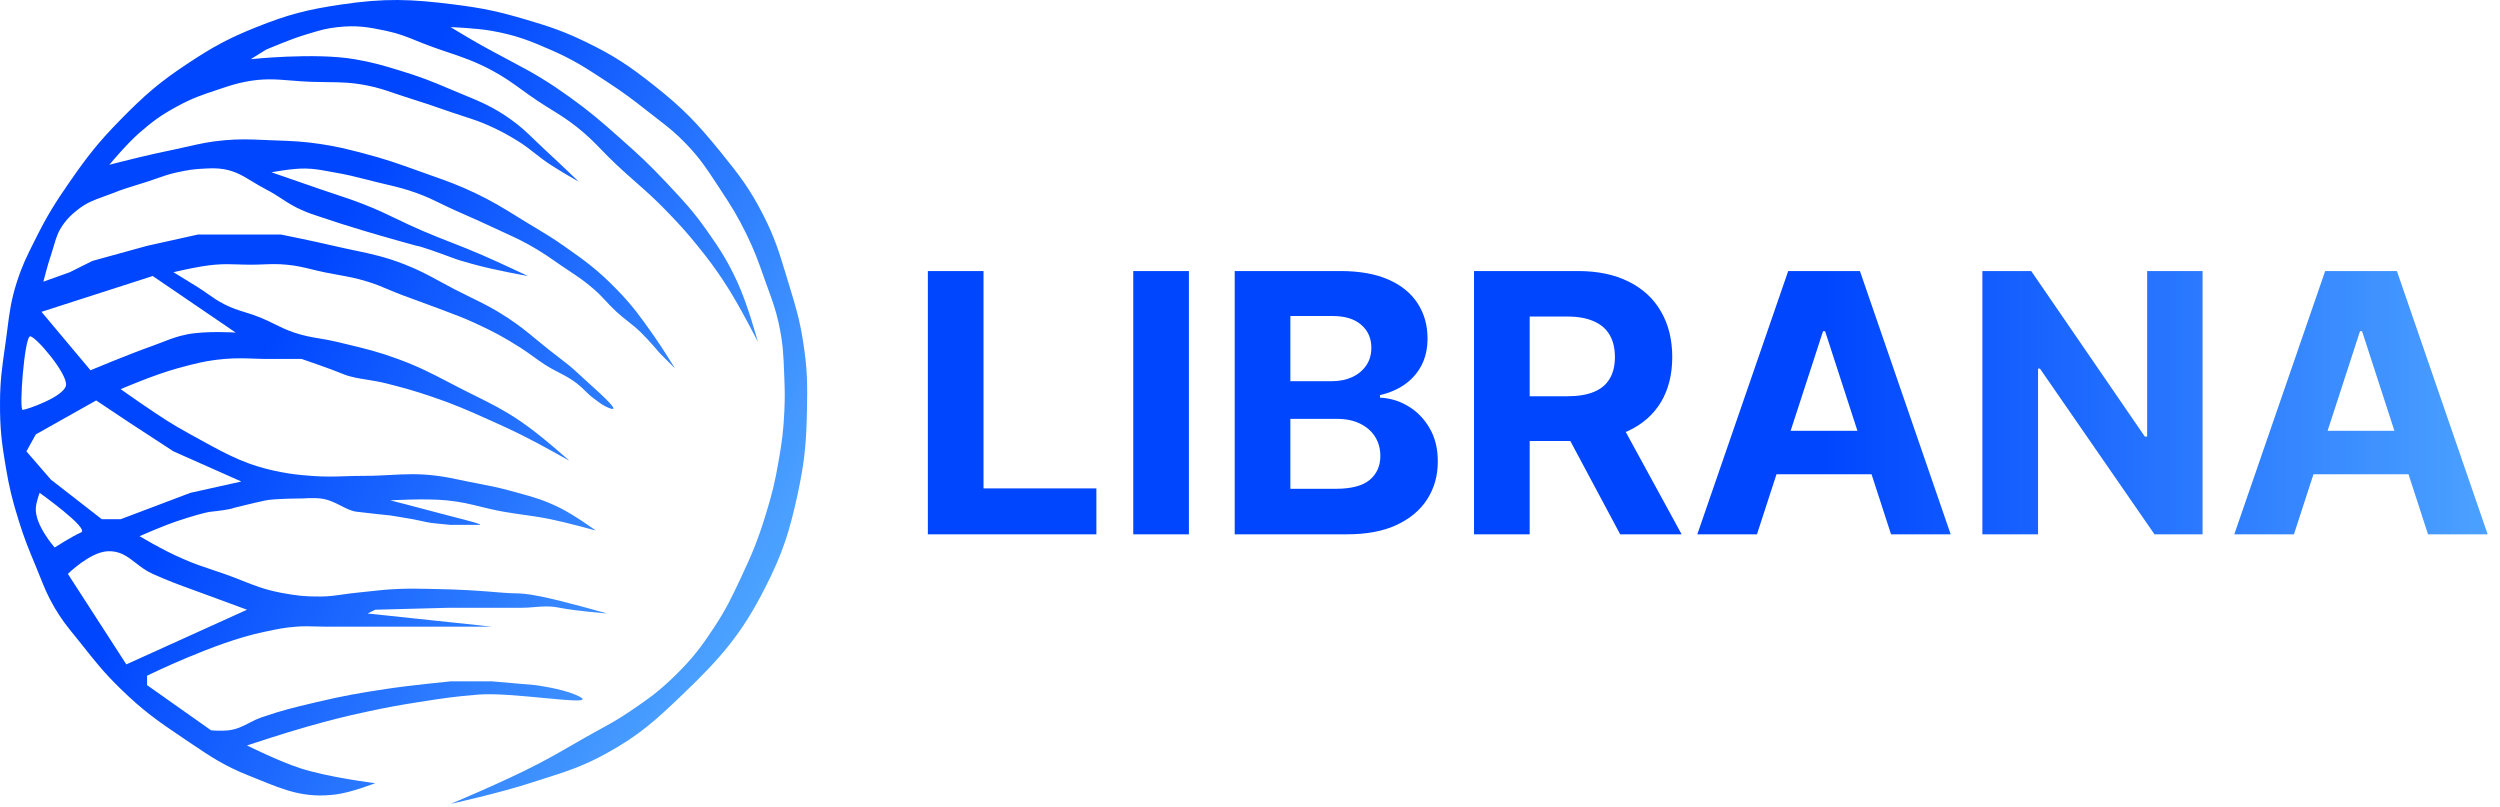
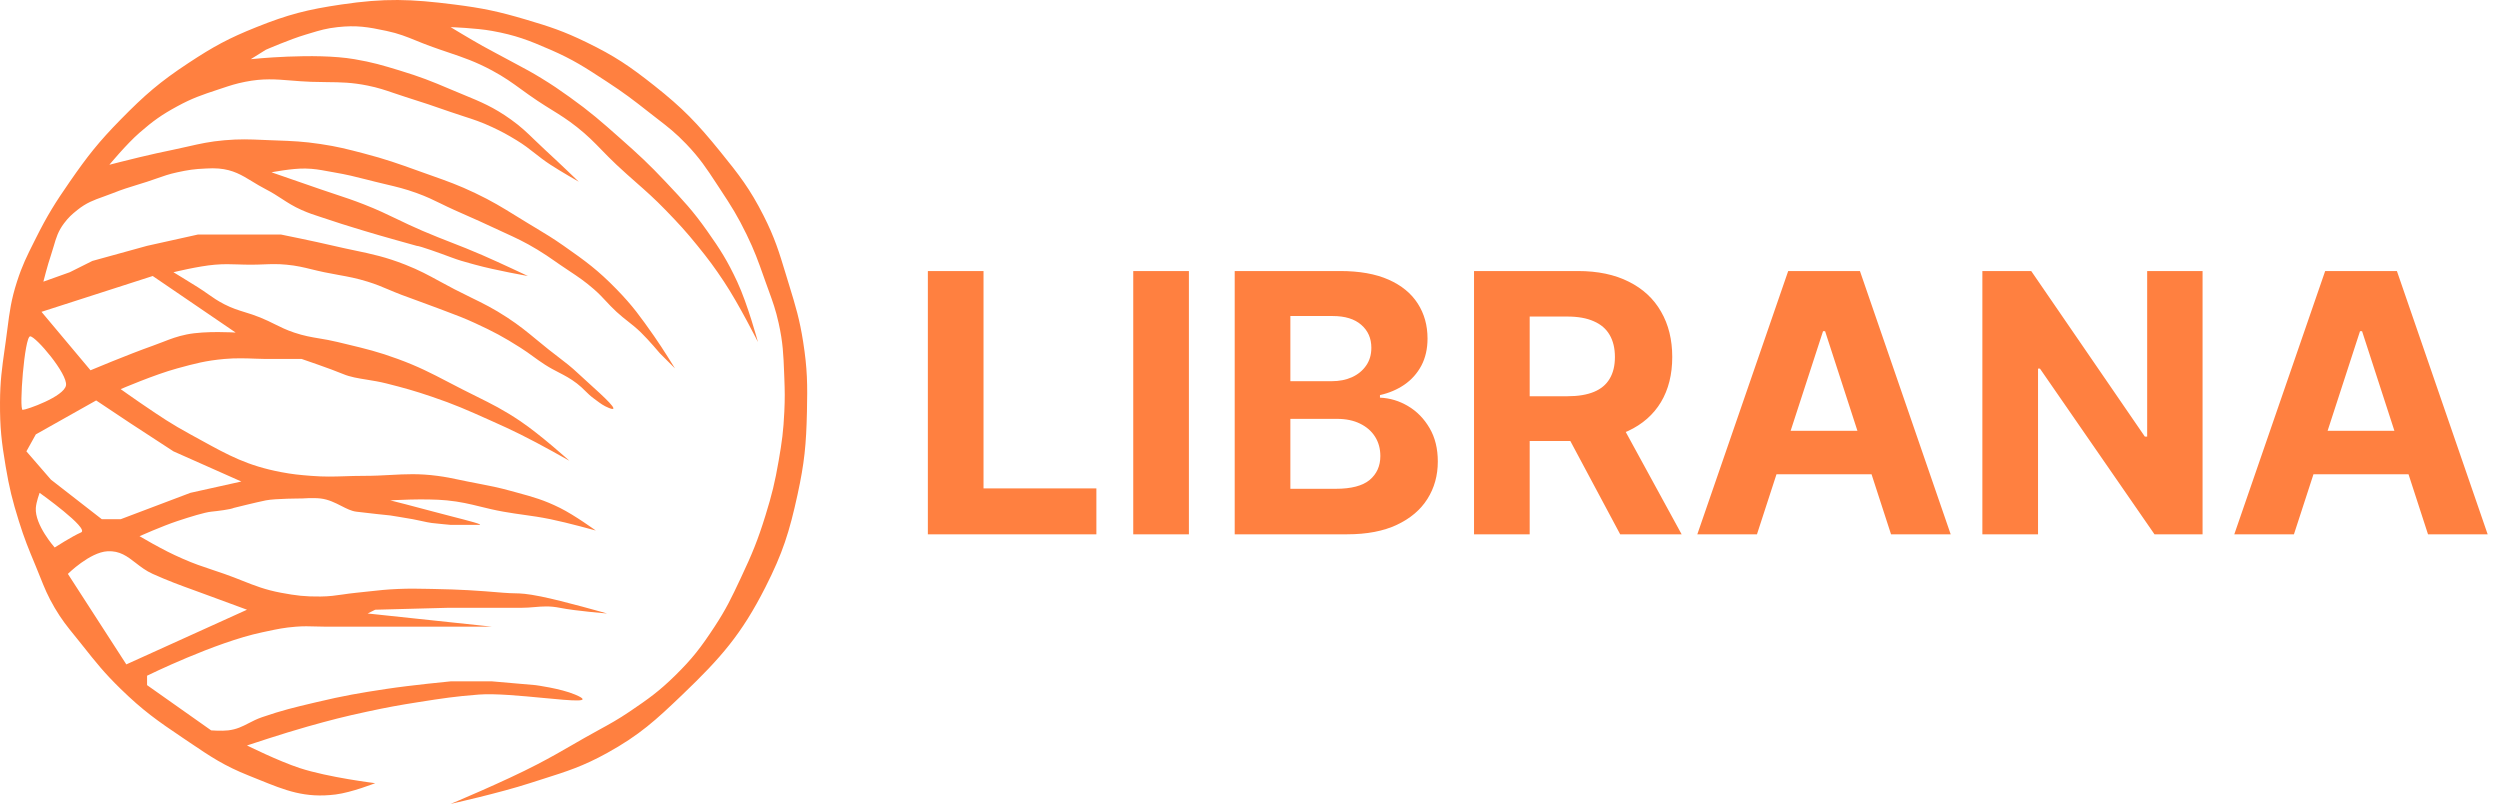
<svg xmlns="http://www.w3.org/2000/svg" width="663" height="214" viewBox="0 0 663 214" fill="none">
  <path fill-rule="evenodd" clip-rule="evenodd" d="M161.002 199.697C169.647 194.911 173.867 191.033 181.002 184.197C191.154 174.469 196.645 168.238 203.002 155.697C207.581 146.664 209.343 141.091 211.502 131.197C213.345 122.749 213.811 117.841 214.002 109.197C214.162 101.963 214.12 97.845 213.002 90.697C212.062 84.683 211.009 81.246 209.306 75.687C209.207 75.365 209.106 75.035 209.002 74.697C208.782 73.976 208.573 73.287 208.372 72.624L208.371 72.622C206.624 66.866 205.459 63.026 202.502 57.197C198.876 50.049 196.049 46.423 191.002 40.197C184.916 32.688 181.084 28.691 173.502 22.697C166.958 17.523 163.006 14.84 155.502 11.197C149.499 8.282 145.901 7.092 139.502 5.197C132.232 3.043 128.025 2.15 120.502 1.197C108.879 -0.276 102.092 -0.517 90.502 1.197C81.506 2.527 76.445 3.818 68.002 7.197C60.623 10.15 56.638 12.322 50.002 16.697C42.362 21.733 38.414 25.168 32.002 31.697C26.168 37.637 23.244 41.353 18.502 48.197C14.612 53.812 12.562 57.089 9.502 63.197C9.346 63.508 9.195 63.809 9.048 64.102L9.045 64.109L9.042 64.114C7.12 67.941 5.899 70.372 4.502 74.697C2.946 79.514 2.525 82.812 1.973 87.135C1.832 88.241 1.682 89.414 1.502 90.697C1.413 91.334 1.327 91.943 1.243 92.529C0.516 97.661 0.033 101.064 0.002 106.697C-0.034 113.361 0.391 117.125 1.502 123.697C2.473 129.44 3.267 132.636 5.002 138.197C6.465 142.887 7.542 145.479 9.397 149.944L9.502 150.197C9.922 151.207 10.287 152.122 10.63 152.981C11.767 155.829 12.663 158.073 14.502 161.197C16.34 164.318 17.843 166.171 19.793 168.574C20.325 169.228 20.889 169.924 21.502 170.697L21.859 171.147C25.51 175.75 27.681 178.487 32.002 182.697C37.878 188.421 41.693 191.121 48.502 195.697C49.167 196.143 49.802 196.573 50.414 196.986L50.421 196.991C55.82 200.641 59.435 203.085 66.002 205.697C66.908 206.057 67.778 206.41 68.621 206.752C75.719 209.631 80.848 211.712 89.002 210.697C93.234 210.17 99.502 207.697 99.502 207.697C99.502 207.697 87.072 206.174 79.502 203.697C73.849 201.847 65.502 197.697 65.502 197.697C65.502 197.697 75.199 194.466 81.502 192.697C87.703 190.956 91.205 190.047 97.502 188.697C102.745 187.573 105.706 187.03 111.002 186.197C117.223 185.218 120.723 184.676 127.002 184.197C131.276 183.87 138.295 184.542 144.172 185.103C151.95 185.847 157.729 186.4 152.502 184.197C148.618 182.56 142.002 181.697 142.002 181.697L130.502 180.697H119.502C119.502 180.697 109.111 181.695 102.502 182.697C95.232 183.798 91.157 184.501 84.002 186.197L83.231 186.379C77.985 187.621 74.802 188.374 69.502 190.197C68.107 190.676 66.999 191.249 65.943 191.794C64.3 192.644 62.782 193.428 60.502 193.697C58.757 193.902 56.002 193.697 56.002 193.697L39.002 181.697V179.197C39.002 179.197 57.046 170.322 69.502 167.697C69.948 167.603 70.37 167.513 70.772 167.426C73.517 166.84 75.404 166.436 78.502 166.197C80.537 166.039 82.047 166.088 83.686 166.14C84.556 166.168 85.462 166.197 86.502 166.197H96.502H112.002H128.502H130.502L97.502 162.697L99.502 161.697L118.502 161.197H138.002C139.443 161.197 140.653 161.094 141.798 160.996C143.911 160.817 145.8 160.656 148.502 161.197C152.669 162.03 161.002 162.697 161.002 162.697C161.002 162.697 149.335 159.363 143.502 158.197C139.566 157.41 138.17 157.379 136.476 157.341C135.66 157.323 134.774 157.303 133.502 157.197C126.292 156.592 122.236 156.329 115.002 156.197C114.404 156.186 113.848 156.174 113.32 156.163C110.578 156.107 108.611 156.066 105.502 156.197C102.487 156.323 100.408 156.555 97.961 156.828C96.91 156.945 95.792 157.07 94.502 157.197C93.129 157.332 91.981 157.499 90.892 157.658C89.038 157.928 87.352 158.173 85.002 158.197C80.883 158.238 78.55 157.957 74.502 157.197C70.348 156.417 67.582 155.319 64.382 154.049C62.907 153.463 61.34 152.841 59.502 152.197C58.239 151.754 57.132 151.385 56.092 151.039C53.58 150.202 51.462 149.497 48.502 148.197C45.304 146.792 43.564 145.877 40.502 144.197C39.122 143.439 37.002 142.197 37.002 142.197C37.002 142.197 43.012 139.527 47.002 138.197C50.463 137.043 54.336 135.863 56.002 135.697C57.669 135.53 61.202 135.097 62.002 134.697C62.002 134.697 68.002 133.197 70.502 132.697C73.002 132.197 80.002 132.197 80.002 132.197C80.002 132.197 83.063 131.97 85.002 132.197C87.127 132.445 88.904 133.351 90.536 134.184C91.921 134.89 93.202 135.544 94.502 135.697C97.335 136.03 103.102 136.697 103.502 136.697C103.502 136.697 107.669 137.363 109.502 137.697C110.286 137.839 111.071 138.012 111.816 138.177C112.812 138.397 113.739 138.601 114.502 138.697C115.835 138.863 119.502 139.197 119.502 139.197H127.002C128.545 139.197 124.192 138.08 119.859 136.969C118.106 136.519 116.357 136.07 115.002 135.697C110.528 134.463 103.502 132.697 103.502 132.697C103.502 132.697 112.672 132.125 118.502 132.697C122.056 133.045 124.619 133.675 127.362 134.348C129.208 134.802 131.136 135.275 133.502 135.697C135.621 136.074 137.346 136.313 139.018 136.546C141.187 136.847 143.268 137.136 146.002 137.697C150.734 138.667 158.002 140.697 158.002 140.697C158.002 140.697 152.434 136.644 148.502 134.697C144.216 132.573 141.362 131.796 137.132 130.643C136.611 130.501 136.07 130.353 135.502 130.197C132.109 129.261 129.811 128.82 126.897 128.261C126.006 128.089 125.057 127.907 124.002 127.697C123.139 127.524 122.381 127.364 121.671 127.214C119.817 126.822 118.281 126.497 116.002 126.197C111.105 125.552 107.561 125.744 103.597 125.958C101.449 126.074 99.178 126.197 96.502 126.197C94.581 126.197 92.954 126.25 91.415 126.3C88.576 126.393 86.037 126.476 82.502 126.197C79.363 125.948 77.595 125.785 74.502 125.197C65.612 123.505 60.589 120.741 53.287 116.723L53.286 116.722C52.395 116.233 51.471 115.724 50.502 115.197C45.434 112.438 42.593 110.504 38.108 107.45C37.751 107.206 37.383 106.955 37.002 106.697C35.031 105.356 32.002 103.197 32.002 103.197C32.002 103.197 40.982 99.335 47.002 97.697C51.806 96.389 54.545 95.651 59.502 95.197C62.498 94.922 65.385 95.032 67.762 95.123C68.779 95.162 69.703 95.197 70.502 95.197H80.002C80.002 95.197 87.835 97.863 91.002 99.197C92.857 99.978 94.956 100.315 97.273 100.686C98.91 100.949 100.657 101.23 102.502 101.697C107.234 102.894 109.879 103.63 114.502 105.197C120.542 107.243 123.96 108.771 129.52 111.257L130.502 111.697C133.453 113.015 135.102 113.77 138.002 115.197C143.176 117.742 151.002 122.197 151.002 122.197C151.002 122.197 143.414 115.344 138.002 111.697C133.561 108.704 130.383 107.127 126.31 105.105C125.133 104.521 123.881 103.9 122.502 103.197C121.158 102.511 119.939 101.876 118.791 101.278C114.355 98.967 110.973 97.206 105.502 95.197C100.324 93.295 96.946 92.485 92.178 91.342C91.335 91.14 90.449 90.927 89.502 90.697C87.695 90.257 86.181 90.004 84.73 89.761C82.594 89.405 80.595 89.071 78.002 88.197C75.912 87.492 74.431 86.756 72.876 85.984C71.72 85.409 70.522 84.814 69.002 84.197C67.484 83.58 66.197 83.182 64.96 82.8C63.212 82.26 61.563 81.751 59.502 80.697C57.704 79.777 56.5 78.93 55.186 78.006C54.385 77.443 53.544 76.851 52.502 76.197C49.979 74.611 46.002 72.197 46.002 72.197C46.002 72.197 52.651 70.557 57.002 70.197C59.4 69.998 61.123 70.057 63.05 70.123C64.094 70.159 65.198 70.197 66.502 70.197C67.806 70.197 68.91 70.153 69.955 70.112C71.883 70.036 73.607 69.968 76.002 70.197C78.665 70.451 80.502 70.9 82.603 71.413C83.631 71.664 84.722 71.93 86.002 72.197C87.438 72.496 88.682 72.72 89.853 72.931C92.349 73.381 94.513 73.771 97.502 74.697C99.725 75.385 101.288 76.047 102.988 76.768C104.043 77.215 105.151 77.685 106.502 78.197C108.246 78.858 109.638 79.359 111.008 79.852C112.543 80.405 114.052 80.949 116.002 81.697C116.982 82.073 117.857 82.4 118.679 82.708C121.151 83.633 123.135 84.376 126.002 85.697C130.843 87.926 133.502 89.341 138.002 92.197C139.345 93.049 140.34 93.773 141.344 94.503C142.29 95.192 143.244 95.885 144.502 96.697C145.879 97.585 147.069 98.198 148.218 98.791C149.769 99.591 151.244 100.353 153.002 101.697C153.902 102.384 154.539 103.015 155.169 103.639C155.848 104.312 156.519 104.976 157.502 105.697C157.75 105.879 157.98 106.05 158.197 106.213C159.283 107.026 160.079 107.622 161.502 108.197C164.983 109.601 159.988 105.087 156.092 101.566C155.107 100.676 154.192 99.849 153.502 99.197C151.473 97.28 149.926 96.101 148.119 94.723C147.319 94.114 146.468 93.465 145.502 92.697C144.266 91.714 143.203 90.835 142.204 90.01C139.77 87.999 137.721 86.308 134.502 84.197C130.854 81.805 128.138 80.476 124.93 78.908C123.577 78.246 122.137 77.542 120.502 76.697C118.982 75.911 117.677 75.198 116.451 74.528C113.609 72.975 111.19 71.653 107.502 70.197C102.309 68.147 98.569 67.361 94.039 66.41C92.343 66.054 90.537 65.674 88.502 65.197C83.059 63.919 74.502 62.197 74.502 62.197H52.502L39.002 65.197L24.502 69.197L18.502 72.197L11.502 74.697C11.502 74.697 12.586 70.388 13.502 67.697C13.805 66.806 14.041 65.995 14.263 65.232C14.888 63.082 15.403 61.309 17.002 59.197C18.169 57.655 18.994 56.906 20.502 55.697C22.905 53.769 24.904 53.056 27.364 52.178C28.182 51.886 29.05 51.576 30.002 51.197C32.435 50.228 34.163 49.698 36.212 49.069C37.062 48.808 37.968 48.53 39.002 48.197C40.002 47.875 40.854 47.573 41.656 47.289C43.355 46.689 44.829 46.167 47.002 45.697C49.89 45.071 51.55 44.82 54.502 44.697C54.659 44.69 54.808 44.684 54.952 44.677C56.053 44.629 56.797 44.596 58.002 44.697C61.795 45.014 64.126 46.436 66.874 48.112C67.976 48.784 69.145 49.498 70.502 50.197C72.191 51.066 73.478 51.905 74.73 52.72C76.303 53.744 77.819 54.731 80.002 55.697C81.923 56.546 83.289 56.987 84.939 57.519C85.57 57.722 86.242 57.939 87.002 58.197C89.863 59.167 91.396 59.635 93.966 60.42C94.707 60.646 95.533 60.899 96.502 61.197C100.835 62.53 110.502 65.197 110.502 65.197C111.302 65.197 116.835 67.197 119.502 68.197C121.711 69.025 122.965 69.367 124.785 69.863C125.162 69.966 125.563 70.075 126.002 70.197C131.39 71.69 140.002 73.197 140.002 73.197C140.002 73.197 132.728 69.755 128.002 67.697C124.792 66.299 122.273 65.317 119.725 64.324C117.366 63.404 114.982 62.475 112.002 61.197C109.381 60.072 107.293 59.068 105.274 58.096C102.592 56.806 100.032 55.574 96.502 54.197C93.605 53.066 91.5 52.37 89.134 51.588C87.882 51.174 86.556 50.736 85.002 50.197C79.927 48.435 72.002 45.697 72.002 45.697C72.002 45.697 77.467 44.619 81.002 44.697C83.298 44.747 84.796 45.023 86.718 45.377C87.268 45.478 87.853 45.586 88.502 45.697C92.022 46.297 94.255 46.865 97.25 47.627L97.252 47.628C97.952 47.806 98.693 47.995 99.502 48.197C100.595 48.47 101.572 48.7 102.488 48.916C105.192 49.554 107.374 50.069 110.502 51.197C113.115 52.139 114.902 53.013 116.901 53.99C117.984 54.519 119.13 55.079 120.502 55.697C121.875 56.314 123.039 56.828 124.14 57.313C126.173 58.209 127.991 59.011 130.502 60.197C131.683 60.754 132.742 61.238 133.736 61.692L133.737 61.692C136.732 63.06 139.138 64.159 142.502 66.197C144.385 67.337 145.573 68.163 147.11 69.232L147.111 69.233C147.54 69.531 147.996 69.849 148.502 70.197C149.436 70.84 150.274 71.396 151.06 71.918C153.279 73.393 155.087 74.595 157.502 76.697C158.847 77.867 159.776 78.865 160.727 79.888C161.543 80.765 162.376 81.66 163.502 82.697C164.632 83.736 165.596 84.494 166.541 85.236C167.643 86.102 168.72 86.948 170.002 88.197C172.082 90.222 175.002 93.697 175.002 93.697L179.002 97.697C179.002 97.697 175.778 92.43 173.502 89.197L173.427 89.09C169.876 84.043 167.835 81.143 163.502 76.697C158.564 71.629 155.298 69.255 149.502 65.197C146.609 63.171 144.65 61.993 142.039 60.425L142.036 60.423C141.403 60.043 140.733 59.64 140.002 59.197C138.851 58.498 137.812 57.857 136.834 57.253C133.239 55.033 130.472 53.324 126.002 51.197C121.581 49.093 118.645 48.053 114.588 46.617L114.587 46.616L114.58 46.614C113.772 46.328 112.92 46.026 112.002 45.697L111.258 45.43L110.909 45.304L110.902 45.302C105.582 43.391 102.269 42.201 96.502 40.697L96.401 40.67C92.017 39.527 89.513 38.873 85.002 38.197C80.389 37.505 77.588 37.402 73.238 37.242C72.84 37.228 72.429 37.213 72.002 37.197C71.2 37.166 70.456 37.135 69.75 37.105C66.16 36.952 63.566 36.841 59.502 37.197C55.625 37.536 53.029 38.127 49.889 38.841C48.704 39.111 47.441 39.398 46.002 39.697C42.477 40.427 40.506 40.867 37.002 41.697C33.868 42.439 29.002 43.697 29.002 43.697C29.002 43.697 33.562 38.187 37.002 35.197C40.6 32.07 42.814 30.474 47.002 28.197C51.025 26.009 53.529 25.179 57.827 23.755L58.002 23.697C58.291 23.601 58.566 23.509 58.831 23.421C61.039 22.684 62.513 22.193 65.002 21.697C69.763 20.747 73.145 21.023 77.153 21.351C78.787 21.484 80.524 21.626 82.502 21.697C84.084 21.753 85.484 21.768 86.799 21.781C90.363 21.817 93.299 21.847 97.502 22.697C100.287 23.259 102.158 23.9 104.353 24.651C105.307 24.978 106.323 25.325 107.502 25.697C112.214 27.181 114.838 28.069 119.502 29.697C120.815 30.155 121.964 30.525 123.044 30.873C125.514 31.669 127.622 32.348 130.502 33.697C133.113 34.919 134.539 35.699 137.002 37.197C138.994 38.408 140.396 39.511 141.831 40.641C143.065 41.611 144.323 42.602 146.002 43.697C148.863 45.563 153.502 48.197 153.502 48.197C153.502 48.197 148.067 42.962 144.502 39.697C143.441 38.725 142.545 37.855 141.702 37.037C139.791 35.182 138.157 33.596 135.502 31.697C130.908 28.41 127.483 27 122.943 25.132C121.869 24.689 120.732 24.221 119.502 23.697C114.331 21.49 111.38 20.335 106.002 18.697C101.381 17.289 98.764 16.51 94.002 15.697C83.416 13.889 66.502 15.697 66.502 15.697L70.502 13.197C70.502 13.197 76.796 10.448 81.002 9.197C81.446 9.065 81.864 8.938 82.262 8.818C84.799 8.05 86.572 7.514 89.502 7.197C94.564 6.649 97.522 7.134 102.502 8.197C105.716 8.882 107.848 9.749 110.331 10.759C111.442 11.211 112.623 11.691 114.002 12.197C115.83 12.866 117.452 13.415 118.974 13.929C122.869 15.245 126.115 16.342 130.502 18.697C133.721 20.424 135.841 21.962 138.212 23.682C139.497 24.613 140.855 25.599 142.502 26.697C143.943 27.657 145.19 28.43 146.37 29.161C148.547 30.51 150.494 31.716 153.002 33.697C155.794 35.902 157.594 37.754 159.569 39.787C160.738 40.99 161.968 42.256 163.502 43.697C165.466 45.541 167.144 47.017 168.745 48.426C171.25 50.631 173.568 52.67 176.502 55.697C179.967 59.271 181.869 61.328 185.002 65.197C187.902 68.778 189.45 70.86 192.002 74.697C195.973 80.665 201.002 90.697 201.002 90.697C201.002 90.697 198.298 80.683 195.502 74.697C192.909 69.144 191.039 66.201 187.502 61.197C183.775 55.922 181.211 53.199 176.892 48.611L176.502 48.197C172.054 43.47 169.361 41 164.502 36.697C159.411 32.188 156.535 29.652 151.002 25.697C148.138 23.649 146.503 22.537 143.502 20.697C141.077 19.209 139.345 18.287 137.288 17.193C136.439 16.741 135.534 16.26 134.502 15.697C133.428 15.111 132.547 14.645 131.698 14.195L131.697 14.195L131.694 14.193L131.693 14.193C130.543 13.585 129.448 13.006 128.002 12.197C124.641 10.316 119.502 7.197 119.502 7.197C119.502 7.197 126.258 7.424 130.502 8.197C136.76 9.336 140.171 10.656 146.002 13.197C151.993 15.807 155.175 17.887 160.51 21.375L161.002 21.697C165.449 24.603 167.83 26.409 172.002 29.697C172.839 30.356 173.606 30.948 174.329 31.506C177.087 33.632 179.198 35.26 182.002 38.197C185.594 41.958 187.358 44.646 189.967 48.623L189.97 48.626C190.299 49.128 190.641 49.65 191.002 50.197C193.992 54.724 195.627 57.319 198.002 62.197C200.1 66.505 201.064 69.228 202.552 73.427L202.553 73.431L202.762 74.019C202.84 74.24 202.92 74.466 203.002 74.697C203.306 75.552 203.59 76.331 203.858 77.064C204.92 79.974 205.725 82.181 206.502 85.697C207.644 90.863 207.766 94.038 207.957 99.027L207.957 99.04C207.972 99.415 207.987 99.8 208.002 100.197C208.14 103.709 208.167 105.686 208.002 109.197C207.763 114.302 207.376 117.161 206.502 122.197C205.506 127.936 204.724 131.132 203.002 136.697C200.955 143.313 199.452 146.931 196.502 153.197L196.378 153.461C193.999 158.515 192.613 161.459 189.502 166.197C185.921 171.652 183.662 174.627 179.002 179.197C174.735 183.382 171.951 185.344 167.002 188.697C163.905 190.795 161.613 192.047 158.945 193.505C157.743 194.162 156.465 194.86 155.002 195.697C153.849 196.356 152.819 196.951 151.852 197.509L151.84 197.516L151.837 197.518C148.736 199.308 146.279 200.727 142.502 202.697C133.748 207.263 119.502 213.197 119.502 213.197C119.502 213.197 132.438 210.313 140.502 207.697C141.801 207.275 143.014 206.891 144.167 206.526C150.272 204.593 154.678 203.198 161.002 199.697ZM24.002 98.197L11.002 82.697L40.502 73.197L62.502 88.197C62.502 88.197 54.479 87.675 49.502 88.697C46.962 89.218 45.28 89.873 43.302 90.643C42.453 90.974 41.55 91.325 40.502 91.697C33.974 94.009 24.002 98.197 24.002 98.197ZM34.502 112.197L25.502 106.197L9.502 115.197L7.002 119.697L13.502 127.197L27.002 137.697H32.002L50.502 130.697L64.002 127.697L46.002 119.697L34.502 112.197ZM6.002 108.697C5.004 108.697 6.502 89.197 8.002 89.197C9.502 89.197 18.002 99.197 17.502 102.197C17.002 105.197 7 108.697 6.002 108.697ZM14.502 145.197C14.502 145.197 19.169 142.197 21.502 141.197C23.835 140.197 10.502 130.697 10.502 130.697C10.502 130.697 9.614 133.09 9.502 134.697C9.186 139.227 14.502 145.197 14.502 145.197ZM18.002 152.197C18.002 152.197 23.787 146.459 28.502 146.197C31.773 146.015 33.775 147.568 35.985 149.281C37.31 150.308 38.71 151.393 40.502 152.197C44.733 154.094 47.728 155.178 51.31 156.475C52.741 156.993 54.267 157.545 56.002 158.197C59.704 159.586 65.502 161.697 65.502 161.697L33.502 176.197L18.002 152.197Z" fill="url(#paint0_linear_348_13401)" />
  <path d="M246.068 141.697V71.879H260.83V129.526H290.761V141.697H246.068ZM315.298 71.879V141.697H300.537V71.879H315.298ZM327.443 141.697V71.879H355.398C360.534 71.879 364.818 72.64 368.25 74.163C371.682 75.685 374.261 77.799 375.989 80.504C377.716 83.185 378.58 86.276 378.58 89.776C378.58 92.504 378.034 94.901 376.943 96.969C375.852 99.015 374.352 100.697 372.443 102.015C370.557 103.31 368.398 104.231 365.966 104.776V105.458C368.625 105.572 371.114 106.322 373.432 107.708C375.773 109.094 377.67 111.038 379.125 113.538C380.58 116.015 381.307 118.969 381.307 122.401C381.307 126.106 380.386 129.413 378.545 132.322C376.727 135.208 374.034 137.492 370.466 139.174C366.898 140.856 362.5 141.697 357.273 141.697H327.443ZM342.205 129.629H354.239C358.352 129.629 361.352 128.844 363.239 127.276C365.125 125.685 366.068 123.572 366.068 120.935C366.068 119.004 365.602 117.299 364.67 115.822C363.739 114.344 362.409 113.185 360.682 112.344C358.977 111.504 356.943 111.083 354.58 111.083H342.205V129.629ZM342.205 101.094H353.148C355.17 101.094 356.966 100.742 358.534 100.038C360.125 99.31 361.375 98.288 362.284 96.969C363.216 95.651 363.682 94.072 363.682 92.231C363.682 89.708 362.784 87.674 360.989 86.129C359.216 84.583 356.693 83.81 353.42 83.81H342.205V101.094ZM390.912 141.697V71.879H418.457C423.73 71.879 428.23 72.822 431.957 74.708C435.707 76.572 438.56 79.219 440.514 82.651C442.491 86.06 443.48 90.072 443.48 94.685C443.48 99.322 442.48 103.31 440.48 106.651C438.48 109.969 435.582 112.515 431.787 114.288C428.014 116.06 423.446 116.947 418.082 116.947H399.639V105.083H415.696C418.514 105.083 420.855 104.697 422.719 103.924C424.582 103.151 425.969 101.992 426.878 100.447C427.81 98.901 428.276 96.981 428.276 94.685C428.276 92.367 427.81 90.413 426.878 88.822C425.969 87.231 424.571 86.026 422.685 85.208C420.821 84.367 418.469 83.947 415.628 83.947H405.673V141.697H390.912ZM428.616 109.924L445.969 141.697H429.673L412.696 109.924H428.616ZM465.946 141.697H450.128L474.23 71.879H493.253L517.321 141.697H501.503L484.014 87.833H483.469L465.946 141.697ZM464.957 114.254H502.321V125.776H464.957V114.254ZM584.122 71.879V141.697H571.372L540.997 97.754H540.486V141.697H525.724V71.879H538.679L568.815 115.788H569.429V71.879H584.122ZM608.352 141.697H592.534L616.636 71.879H635.659L659.727 141.697H643.909L626.42 87.833H625.875L608.352 141.697ZM607.364 114.254H644.727V125.776H607.364V114.254Z" fill="url(#paint1_linear_348_13401)" />
  <defs>
    <linearGradient id="paint0_linear_348_13401" x1="76" y1="83.197" x2="204.5" y2="155.197" gradientUnits="userSpaceOnUse">
-       <stop stop-color="#0046FF" />
-       <stop offset="1" stop-color="#4DA3FF" />
+       <stop offset="1" stop-color="#FF8040" />
    </linearGradient>
    <linearGradient id="paint1_linear_348_13401" x1="240" y1="106.697" x2="663" y2="106.697" gradientUnits="userSpaceOnUse">
-       <stop offset="0.577" stop-color="#0046FF" />
-       <stop offset="1" stop-color="#4DA3FF" />
+       <stop offset="0" stop-color="#FF8040" />
    </linearGradient>
  </defs>
</svg>
